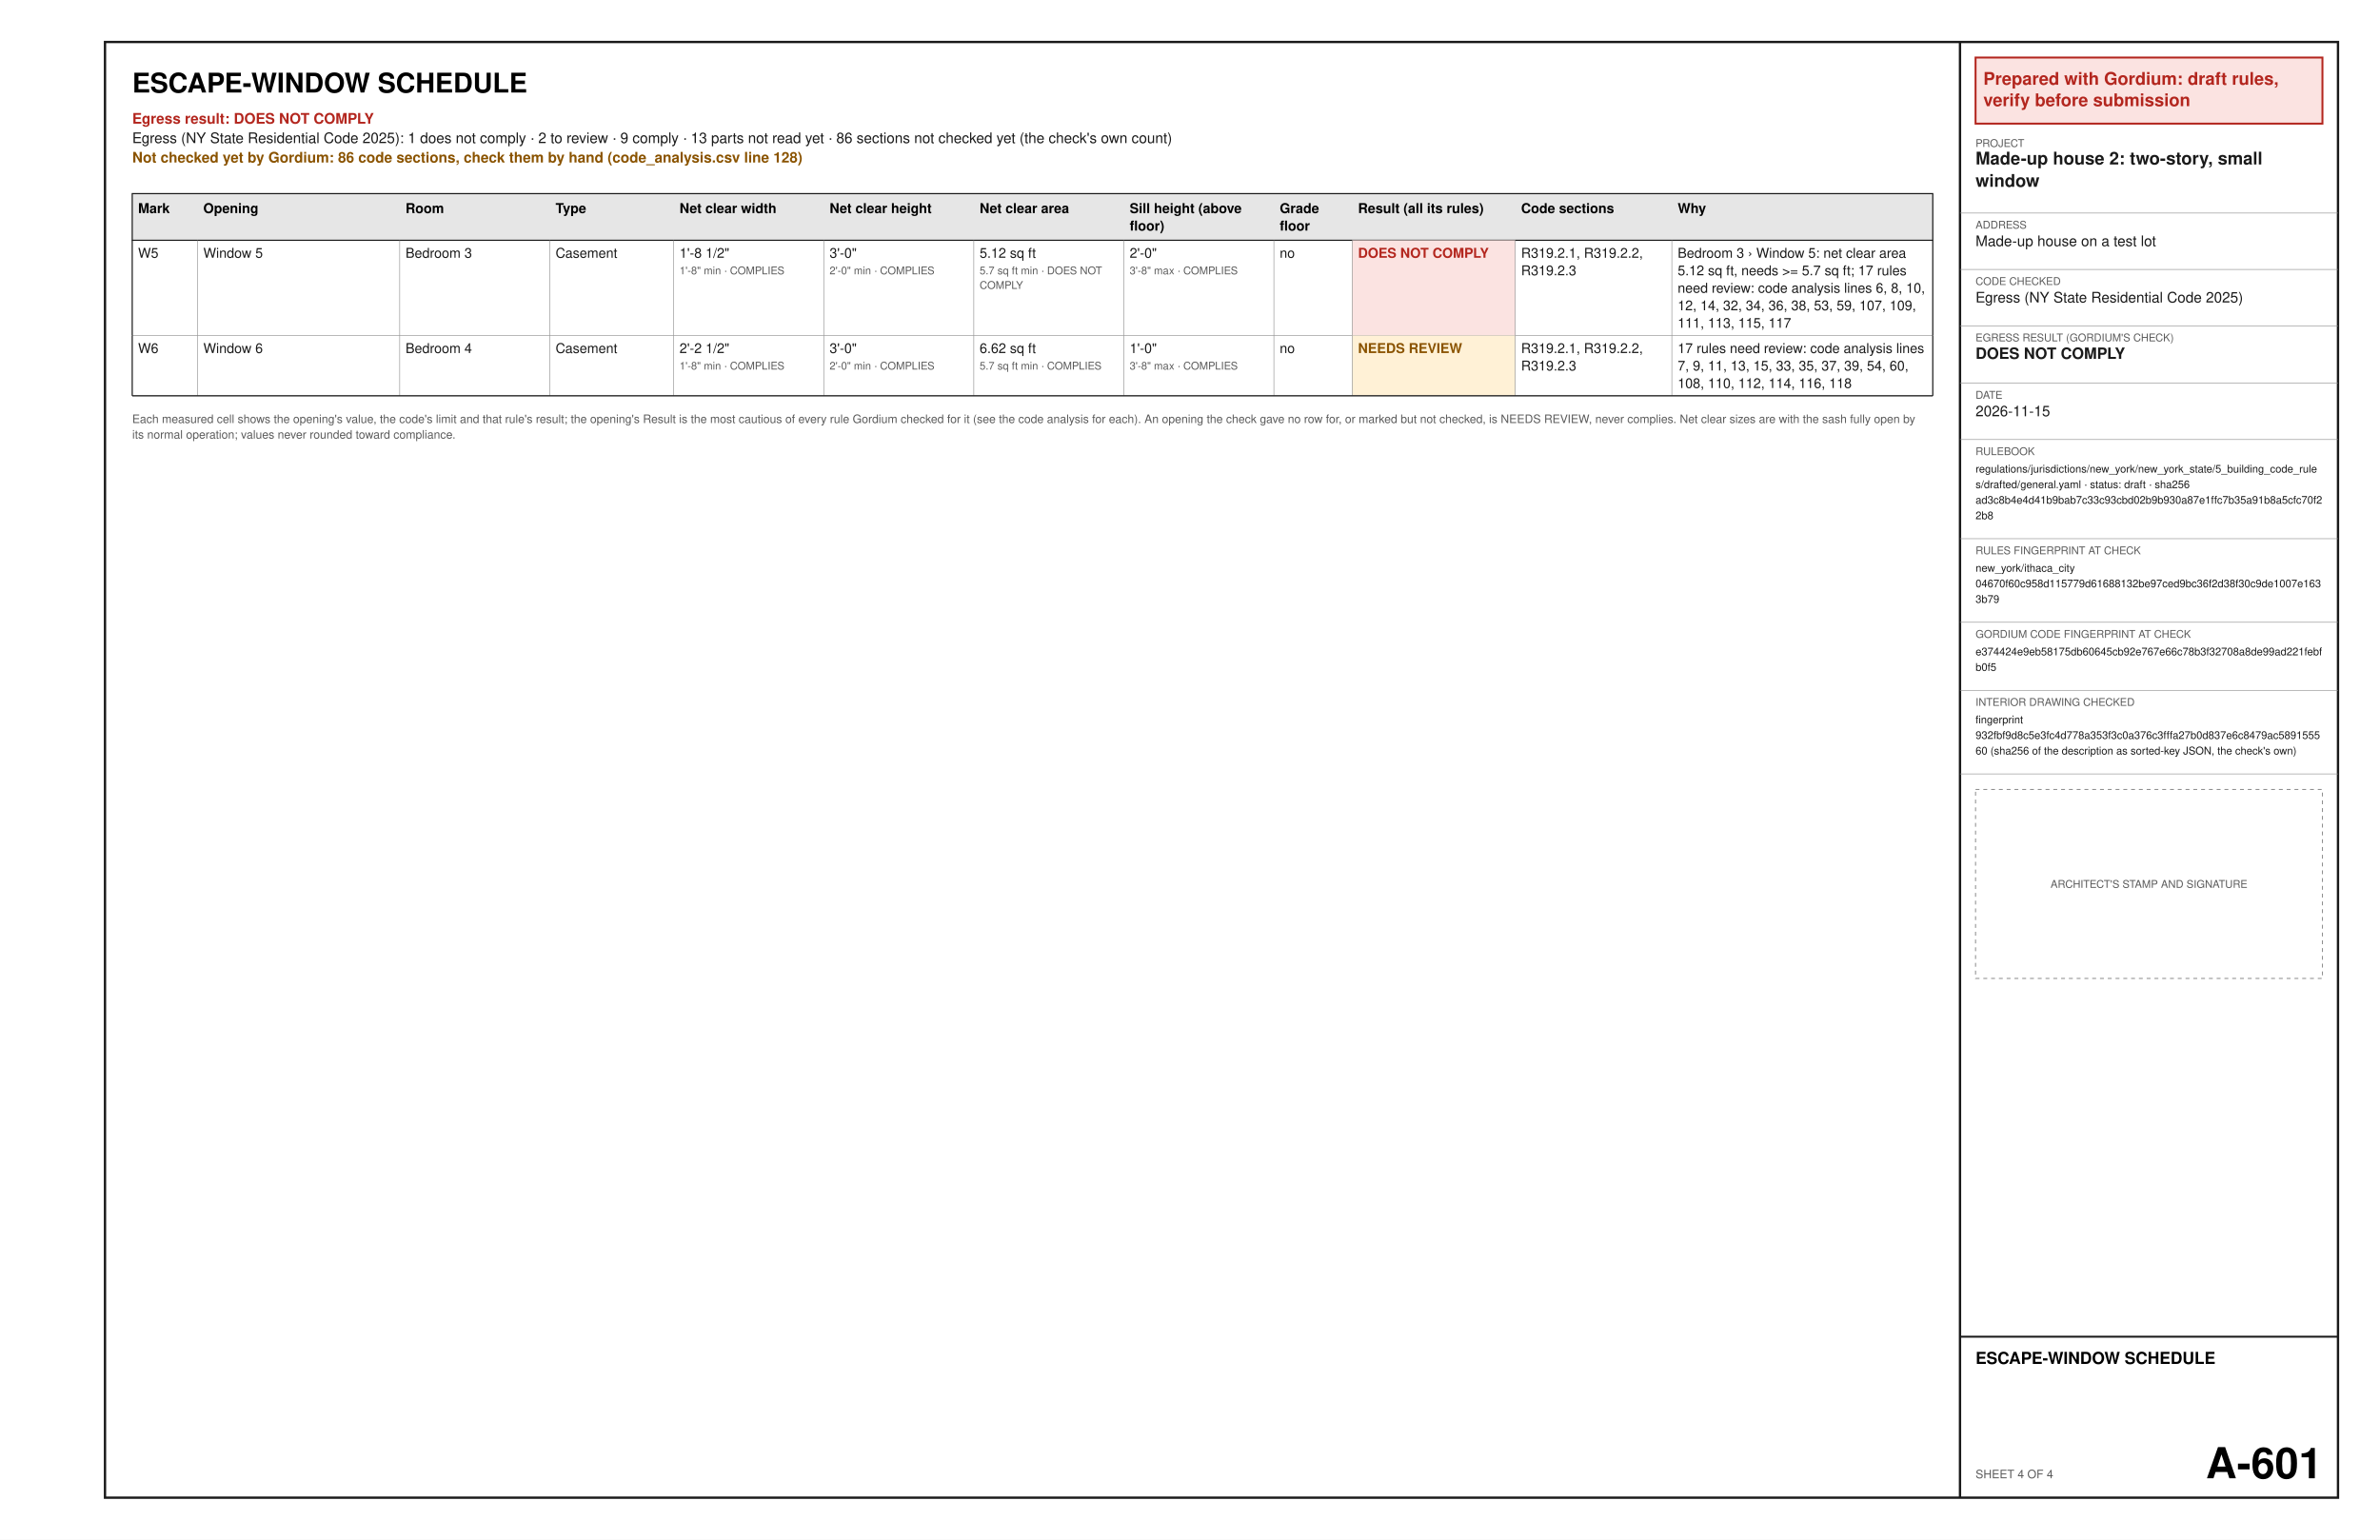
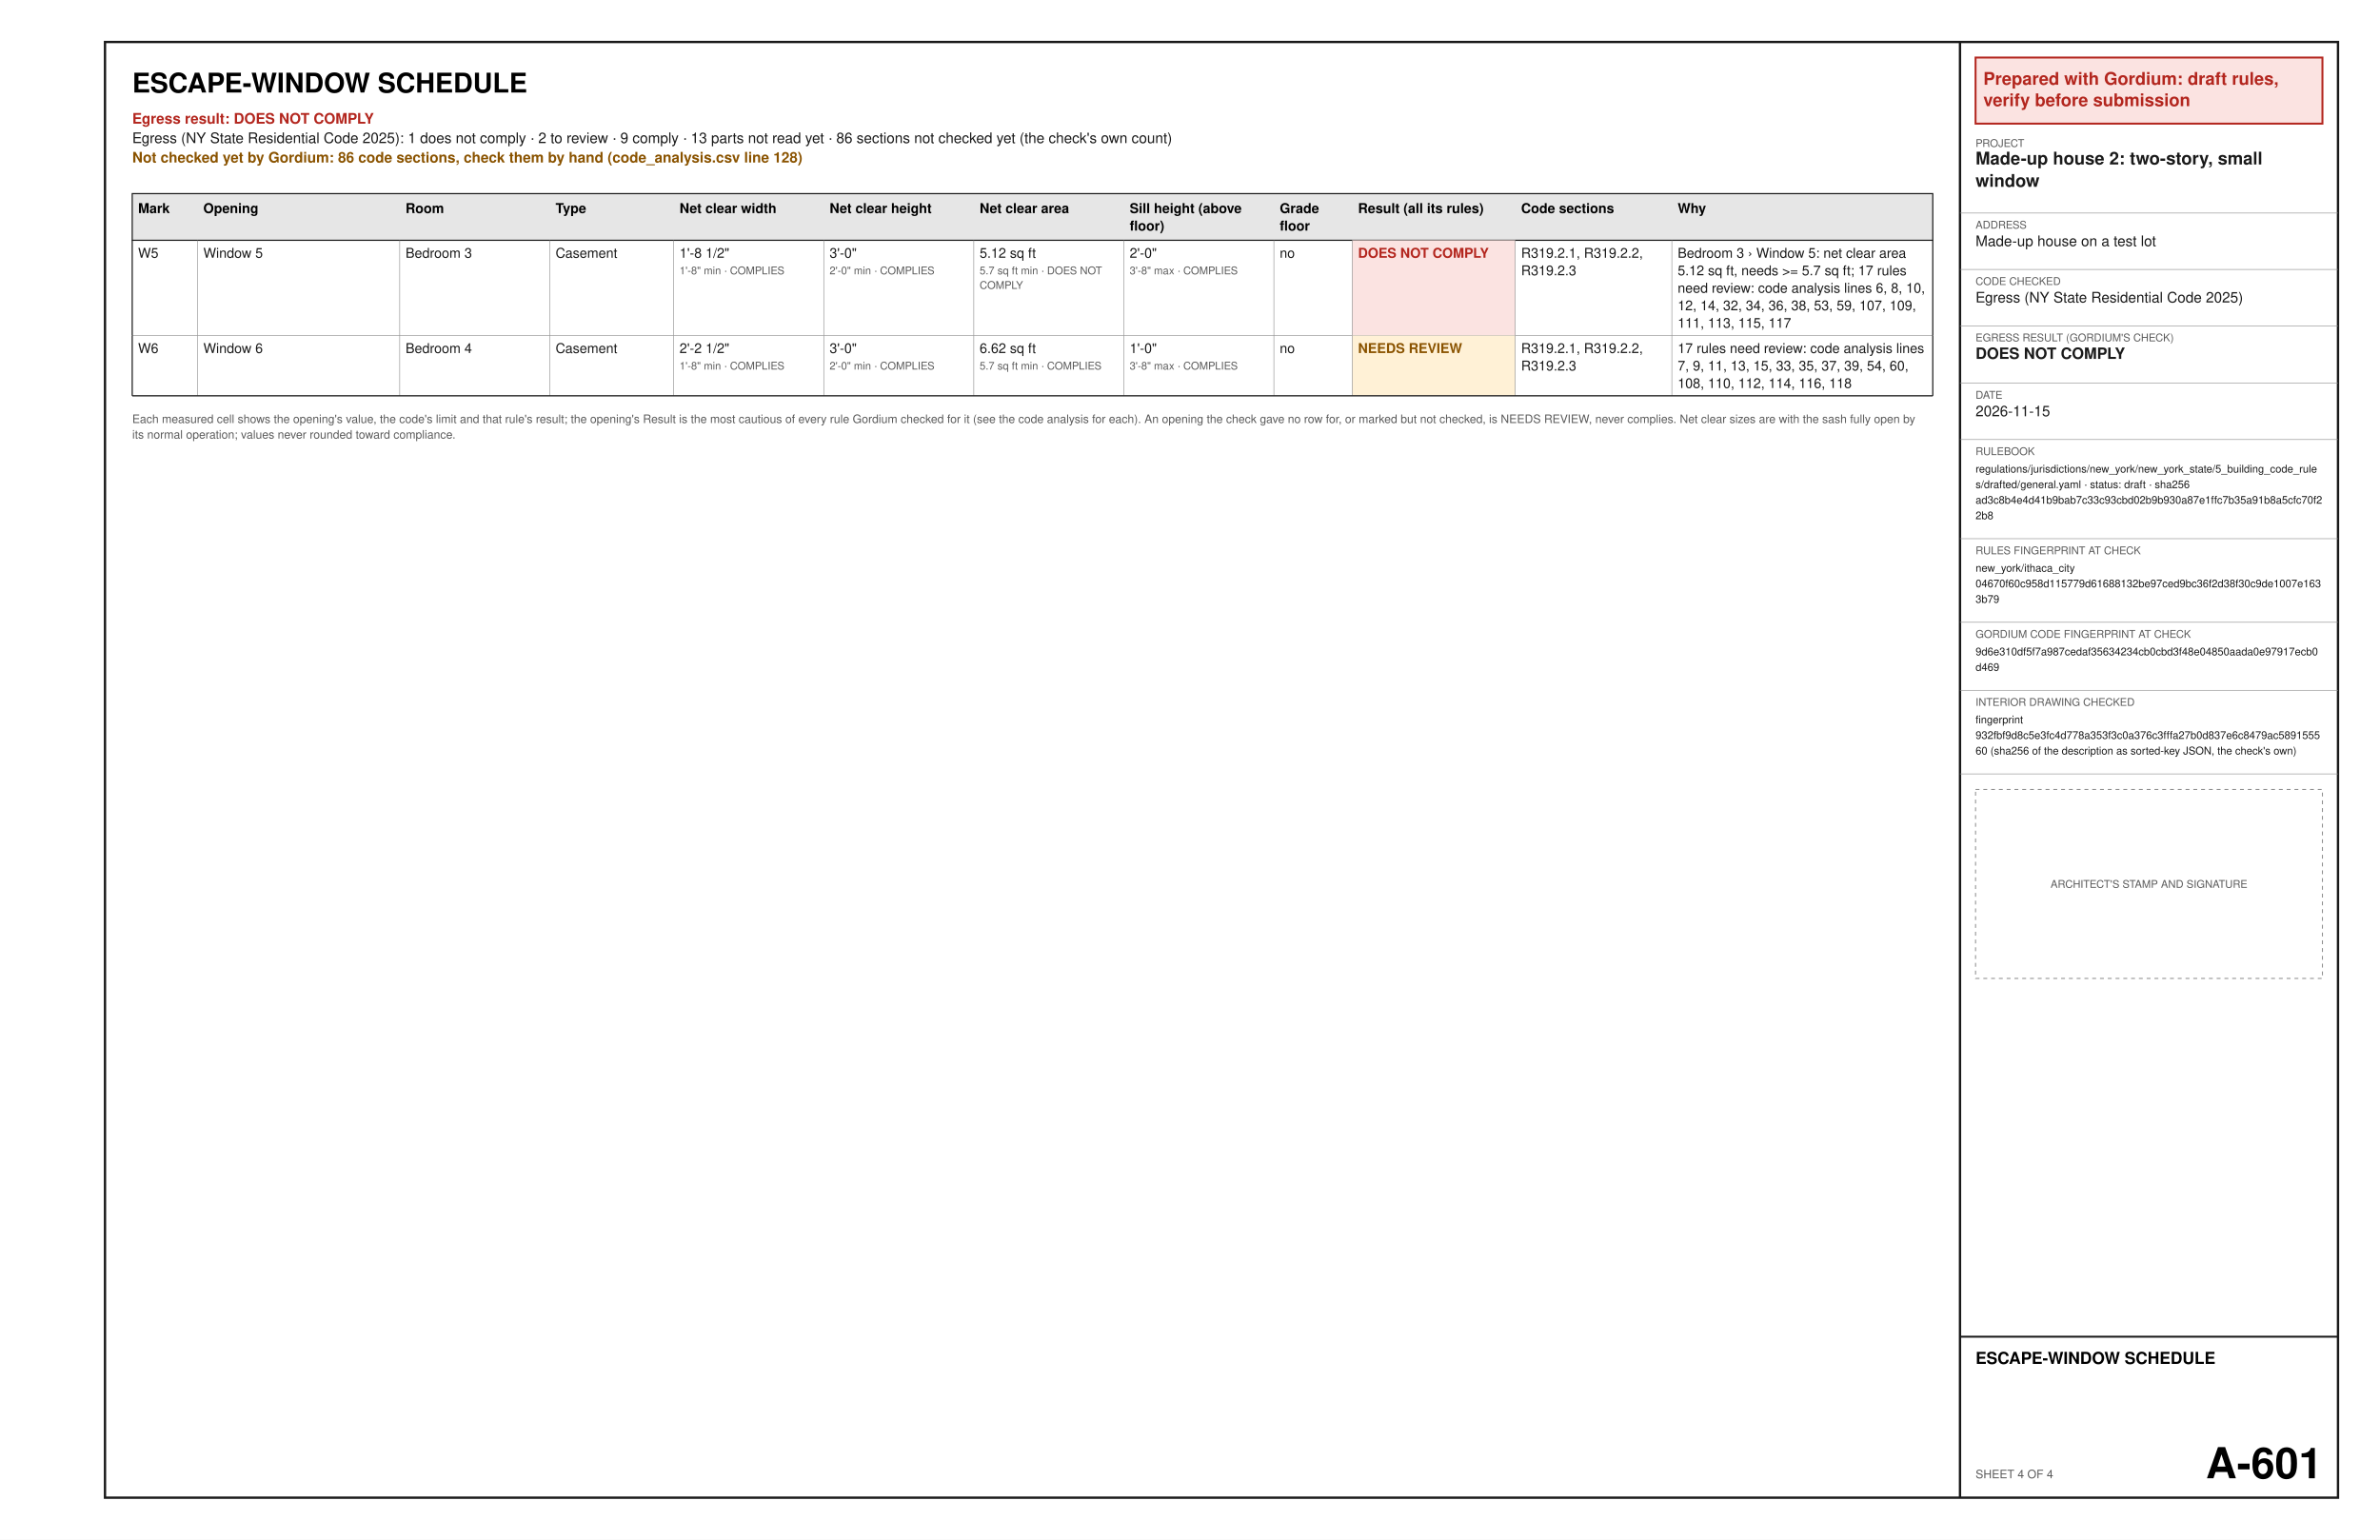
<svg xmlns="http://www.w3.org/2000/svg" width="17in" height="11in" viewBox="0 0 1224 792" font-family="Helvetica, Arial, sans-serif">
  <rect x="0" y="0" width="1224" height="792" fill="#ffffff" />
  <text x="68" y="47.6" font-size="14" font-weight="bold" text-anchor="start" fill="#000000" xml:space="preserve">ESCAPE-WINDOW SCHEDULE</text>
  <text x="68" y="63.6" font-size="7.5" font-weight="bold" text-anchor="start" fill="#b3261e" xml:space="preserve">Egress result: DOES NOT COMPLY</text>
  <text x="68" y="73.6" font-size="7.5" text-anchor="start" fill="#1a1a1a" xml:space="preserve">Egress (NY State Residential Code 2025): 1 does not comply · 2 to review · 9 comply · 13 parts not read yet · 86 sections not checked yet (the check's own count)</text>
  <text x="68" y="83.6" font-size="7.5" font-weight="bold" text-anchor="start" fill="#8a5300" xml:space="preserve">Not checked yet by Gordium: 86 code sections, check them by hand (code_analysis.csv line 128)</text>
  <polygon points="68,99.6 994,99.6 994,123.6 68,123.6" fill="#e6e6e6" stroke="#1a1a1a" stroke-width="0.6" />
  <text x="71" y="109.6" font-size="7" font-weight="bold" text-anchor="start" fill="#000000" xml:space="preserve">Mark</text>
  <text x="104.55" y="109.6" font-size="7" font-weight="bold" text-anchor="start" fill="#000000" xml:space="preserve">Opening</text>
  <text x="208.56" y="109.6" font-size="7" font-weight="bold" text-anchor="start" fill="#000000" xml:space="preserve">Room</text>
  <text x="285.72" y="109.6" font-size="7" font-weight="bold" text-anchor="start" fill="#000000" xml:space="preserve">Type</text>
  <text x="349.47" y="109.6" font-size="7" font-weight="bold" text-anchor="start" fill="#000000" xml:space="preserve">Net clear width</text>
  <text x="426.64" y="109.6" font-size="7" font-weight="bold" text-anchor="start" fill="#000000" xml:space="preserve">Net clear height</text>
  <text x="503.8" y="109.6" font-size="7" font-weight="bold" text-anchor="start" fill="#000000" xml:space="preserve">Net clear area</text>
  <text x="580.97" y="109.6" font-size="7" font-weight="bold" text-anchor="start" fill="#000000" xml:space="preserve">Sill height (above</text>
  <text x="580.97" y="118.6" font-size="7" font-weight="bold" text-anchor="start" fill="#000000" xml:space="preserve">floor)</text>
  <text x="658.14" y="109.6" font-size="7" font-weight="bold" text-anchor="start" fill="#000000" xml:space="preserve">Grade</text>
  <text x="658.14" y="118.6" font-size="7" font-weight="bold" text-anchor="start" fill="#000000" xml:space="preserve">floor</text>
  <text x="698.4" y="109.6" font-size="7" font-weight="bold" text-anchor="start" fill="#000000" xml:space="preserve">Result (all its rules)</text>
  <text x="782.28" y="109.6" font-size="7" font-weight="bold" text-anchor="start" fill="#000000" xml:space="preserve">Code sections</text>
  <text x="862.8" y="109.6" font-size="7" font-weight="bold" text-anchor="start" fill="#000000" xml:space="preserve">Why</text>
  <text x="71" y="132.6" font-size="7" text-anchor="start" fill="#1a1a1a" xml:space="preserve">W5</text>
  <text x="104.55" y="132.6" font-size="7" text-anchor="start" fill="#1a1a1a" xml:space="preserve">Window 5</text>
  <text x="208.56" y="132.6" font-size="7" text-anchor="start" fill="#1a1a1a" xml:space="preserve">Bedroom 3</text>
  <text x="285.72" y="132.6" font-size="7" text-anchor="start" fill="#1a1a1a" xml:space="preserve">Casement</text>
  <text x="349.47" y="132.6" font-size="7" text-anchor="start" fill="#1a1a1a" xml:space="preserve">1'-8 1/2"</text>
  <text x="349.47" y="141.1" font-size="5.5" text-anchor="start" fill="#5a5a5a" xml:space="preserve">1'-8" min · COMPLIES</text>
  <text x="426.64" y="132.6" font-size="7" text-anchor="start" fill="#1a1a1a" xml:space="preserve">3'-0"</text>
  <text x="426.64" y="141.1" font-size="5.5" text-anchor="start" fill="#5a5a5a" xml:space="preserve">2'-0" min · COMPLIES</text>
  <text x="503.8" y="132.6" font-size="7" text-anchor="start" fill="#1a1a1a" xml:space="preserve">5.12 sq ft</text>
  <text x="503.8" y="141.1" font-size="5.5" text-anchor="start" fill="#5a5a5a" xml:space="preserve">5.7 sq ft min · DOES NOT</text>
  <text x="503.8" y="148.6" font-size="5.5" text-anchor="start" fill="#5a5a5a" xml:space="preserve">COMPLY</text>
  <text x="580.97" y="132.6" font-size="7" text-anchor="start" fill="#1a1a1a" xml:space="preserve">2'-0"</text>
  <text x="580.97" y="141.1" font-size="5.5" text-anchor="start" fill="#5a5a5a" xml:space="preserve">3'-8" max · COMPLIES</text>
  <text x="658.14" y="132.6" font-size="7" text-anchor="start" fill="#1a1a1a" xml:space="preserve">no</text>
  <polygon points="695.4,123.6 779.28,123.6 779.28,172.6 695.4,172.6" fill="#fbe3e1" />
  <text x="698.4" y="132.6" font-size="7" font-weight="bold" text-anchor="start" fill="#b3261e" xml:space="preserve">DOES NOT COMPLY</text>
  <text x="782.28" y="132.6" font-size="7" text-anchor="start" fill="#1a1a1a" xml:space="preserve">R319.2.1, R319.2.2,</text>
  <text x="782.28" y="141.6" font-size="7" text-anchor="start" fill="#1a1a1a" xml:space="preserve">R319.2.3</text>
  <text x="862.8" y="132.6" font-size="7" text-anchor="start" fill="#1a1a1a" xml:space="preserve">Bedroom 3 › Window 5: net clear area</text>
  <text x="862.8" y="141.6" font-size="7" text-anchor="start" fill="#1a1a1a" xml:space="preserve">5.12 sq ft, needs &gt;= 5.7 sq ft; 17 rules</text>
  <text x="862.8" y="150.6" font-size="7" text-anchor="start" fill="#1a1a1a" xml:space="preserve">need review: code analysis lines 6, 8, 10,</text>
  <text x="862.8" y="159.6" font-size="7" text-anchor="start" fill="#1a1a1a" xml:space="preserve">12, 14, 32, 34, 36, 38, 53, 59, 107, 109,</text>
  <text x="862.8" y="168.6" font-size="7" text-anchor="start" fill="#1a1a1a" xml:space="preserve">111, 113, 115, 117</text>
  <line x1="68" y1="172.6" x2="994" y2="172.6" stroke="#8c8c8c" stroke-width="0.3" />
  <line x1="101.55" y1="123.6" x2="101.55" y2="172.6" stroke="#8c8c8c" stroke-width="0.3" />
  <line x1="205.56" y1="123.6" x2="205.56" y2="172.6" stroke="#8c8c8c" stroke-width="0.3" />
  <line x1="282.72" y1="123.6" x2="282.72" y2="172.6" stroke="#8c8c8c" stroke-width="0.3" />
  <line x1="346.47" y1="123.6" x2="346.47" y2="172.6" stroke="#8c8c8c" stroke-width="0.3" />
  <line x1="423.64" y1="123.6" x2="423.64" y2="172.6" stroke="#8c8c8c" stroke-width="0.3" />
  <line x1="500.8" y1="123.6" x2="500.8" y2="172.6" stroke="#8c8c8c" stroke-width="0.3" />
  <line x1="577.97" y1="123.6" x2="577.97" y2="172.6" stroke="#8c8c8c" stroke-width="0.3" />
  <line x1="655.14" y1="123.6" x2="655.14" y2="172.6" stroke="#8c8c8c" stroke-width="0.3" />
  <line x1="695.4" y1="123.6" x2="695.4" y2="172.6" stroke="#8c8c8c" stroke-width="0.3" />
  <line x1="779.28" y1="123.6" x2="779.28" y2="172.6" stroke="#8c8c8c" stroke-width="0.3" />
  <line x1="859.8" y1="123.6" x2="859.8" y2="172.6" stroke="#8c8c8c" stroke-width="0.3" />
  <line x1="68" y1="123.6" x2="68" y2="172.6" stroke="#1a1a1a" stroke-width="0.6" />
  <line x1="994" y1="123.6" x2="994" y2="172.6" stroke="#1a1a1a" stroke-width="0.6" />
  <text x="71" y="181.6" font-size="7" text-anchor="start" fill="#1a1a1a" xml:space="preserve">W6</text>
  <text x="104.55" y="181.6" font-size="7" text-anchor="start" fill="#1a1a1a" xml:space="preserve">Window 6</text>
  <text x="208.56" y="181.6" font-size="7" text-anchor="start" fill="#1a1a1a" xml:space="preserve">Bedroom 4</text>
  <text x="285.72" y="181.6" font-size="7" text-anchor="start" fill="#1a1a1a" xml:space="preserve">Casement</text>
  <text x="349.47" y="181.6" font-size="7" text-anchor="start" fill="#1a1a1a" xml:space="preserve">2'-2 1/2"</text>
  <text x="349.47" y="190.1" font-size="5.5" text-anchor="start" fill="#5a5a5a" xml:space="preserve">1'-8" min · COMPLIES</text>
  <text x="426.64" y="181.6" font-size="7" text-anchor="start" fill="#1a1a1a" xml:space="preserve">3'-0"</text>
  <text x="426.64" y="190.1" font-size="5.5" text-anchor="start" fill="#5a5a5a" xml:space="preserve">2'-0" min · COMPLIES</text>
  <text x="503.8" y="181.6" font-size="7" text-anchor="start" fill="#1a1a1a" xml:space="preserve">6.62 sq ft</text>
  <text x="503.8" y="190.1" font-size="5.5" text-anchor="start" fill="#5a5a5a" xml:space="preserve">5.7 sq ft min · COMPLIES</text>
  <text x="580.97" y="181.6" font-size="7" text-anchor="start" fill="#1a1a1a" xml:space="preserve">1'-0"</text>
  <text x="580.97" y="190.1" font-size="5.5" text-anchor="start" fill="#5a5a5a" xml:space="preserve">3'-8" max · COMPLIES</text>
  <text x="658.14" y="181.6" font-size="7" text-anchor="start" fill="#1a1a1a" xml:space="preserve">no</text>
  <polygon points="695.4,172.6 779.28,172.6 779.28,203.6 695.4,203.6" fill="#fff1d6" />
  <text x="698.4" y="181.6" font-size="7" font-weight="bold" text-anchor="start" fill="#8a5300" xml:space="preserve">NEEDS REVIEW</text>
  <text x="782.28" y="181.6" font-size="7" text-anchor="start" fill="#1a1a1a" xml:space="preserve">R319.2.1, R319.2.2,</text>
  <text x="782.28" y="190.6" font-size="7" text-anchor="start" fill="#1a1a1a" xml:space="preserve">R319.2.3</text>
  <text x="862.8" y="181.6" font-size="7" text-anchor="start" fill="#1a1a1a" xml:space="preserve">17 rules need review: code analysis lines</text>
  <text x="862.8" y="190.6" font-size="7" text-anchor="start" fill="#1a1a1a" xml:space="preserve">7, 9, 11, 13, 15, 33, 35, 37, 39, 54, 60,</text>
  <text x="862.8" y="199.6" font-size="7" text-anchor="start" fill="#1a1a1a" xml:space="preserve">108, 110, 112, 114, 116, 118</text>
  <line x1="68" y1="203.6" x2="994" y2="203.6" stroke="#8c8c8c" stroke-width="0.3" />
  <line x1="101.55" y1="172.6" x2="101.55" y2="203.6" stroke="#8c8c8c" stroke-width="0.3" />
  <line x1="205.56" y1="172.6" x2="205.56" y2="203.6" stroke="#8c8c8c" stroke-width="0.3" />
  <line x1="282.72" y1="172.6" x2="282.72" y2="203.6" stroke="#8c8c8c" stroke-width="0.3" />
  <line x1="346.47" y1="172.6" x2="346.47" y2="203.6" stroke="#8c8c8c" stroke-width="0.3" />
  <line x1="423.64" y1="172.6" x2="423.64" y2="203.6" stroke="#8c8c8c" stroke-width="0.3" />
  <line x1="500.8" y1="172.6" x2="500.8" y2="203.6" stroke="#8c8c8c" stroke-width="0.3" />
  <line x1="577.97" y1="172.6" x2="577.97" y2="203.6" stroke="#8c8c8c" stroke-width="0.3" />
  <line x1="655.14" y1="172.6" x2="655.14" y2="203.6" stroke="#8c8c8c" stroke-width="0.3" />
  <line x1="695.4" y1="172.6" x2="695.4" y2="203.6" stroke="#8c8c8c" stroke-width="0.3" />
  <line x1="779.28" y1="172.6" x2="779.28" y2="203.6" stroke="#8c8c8c" stroke-width="0.3" />
  <line x1="859.8" y1="172.6" x2="859.8" y2="203.6" stroke="#8c8c8c" stroke-width="0.3" />
  <line x1="68" y1="172.6" x2="68" y2="203.6" stroke="#1a1a1a" stroke-width="0.6" />
  <line x1="994" y1="172.6" x2="994" y2="203.6" stroke="#1a1a1a" stroke-width="0.6" />
  <line x1="68" y1="203.6" x2="994" y2="203.6" stroke="#1a1a1a" stroke-width="0.6" />
  <text x="68" y="217.6" font-size="6" text-anchor="start" fill="#5a5a5a" xml:space="preserve">Each measured cell shows the opening's value, the code's limit and that rule's result; the opening's Result is the most cautious of every rule Gordium checked for it (see the code analysis for each). An opening the check gave no row for, or marked but not checked, is NEEDS REVIEW, never complies. Net clear sizes are with the sash fully open by</text>
  <text x="68" y="225.6" font-size="6" text-anchor="start" fill="#5a5a5a" xml:space="preserve">its normal operation; values never rounded toward compliance.</text>
  <polygon points="54,21.6 1202.4,21.6 1202.4,770.4 54,770.4" fill="none" stroke="#1a1a1a" stroke-width="1.2" />
  <line x1="1008" y1="21.6" x2="1008" y2="770.4" stroke="#1a1a1a" stroke-width="1.2" />
  <polygon points="1016,29.6 1194.4,29.6 1194.4,63.6 1016,63.6" fill="#fbe3e1" stroke="#b3261e" stroke-width="1" />
  <text x="1020" y="43.6" font-size="9" font-weight="bold" text-anchor="start" fill="#b3261e" xml:space="preserve">Prepared with Gordium: draft rules,</text>
  <text x="1020" y="54.6" font-size="9" font-weight="bold" text-anchor="start" fill="#b3261e" xml:space="preserve">verify before submission</text>
  <text x="1016" y="75.6" font-size="5.5" text-anchor="start" fill="#5a5a5a" xml:space="preserve">PROJECT</text>
  <text x="1016" y="84.6" font-size="9" font-weight="bold" text-anchor="start" fill="#1a1a1a" xml:space="preserve">Made-up house 2: two-story, small</text>
  <text x="1016" y="96.1" font-size="9" font-weight="bold" text-anchor="start" fill="#1a1a1a" xml:space="preserve">window</text>
  <line x1="1008" y1="109.6" x2="1202.4" y2="109.6" stroke="#8c8c8c" stroke-width="0.3" />
  <text x="1016" y="117.6" font-size="5.5" text-anchor="start" fill="#5a5a5a" xml:space="preserve">ADDRESS</text>
  <text x="1016" y="126.6" font-size="7.5" text-anchor="start" fill="#1a1a1a" xml:space="preserve">Made-up house on a test lot</text>
  <line x1="1008" y1="138.6" x2="1202.4" y2="138.6" stroke="#8c8c8c" stroke-width="0.3" />
  <text x="1016" y="146.6" font-size="5.5" text-anchor="start" fill="#5a5a5a" xml:space="preserve">CODE CHECKED</text>
  <text x="1016" y="155.6" font-size="7.5" text-anchor="start" fill="#1a1a1a" xml:space="preserve">Egress (NY State Residential Code 2025)</text>
  <line x1="1008" y1="167.6" x2="1202.4" y2="167.6" stroke="#8c8c8c" stroke-width="0.3" />
  <text x="1016" y="175.6" font-size="5.5" text-anchor="start" fill="#5a5a5a" xml:space="preserve">EGRESS RESULT (GORDIUM'S CHECK)</text>
  <text x="1016" y="184.6" font-size="8" font-weight="bold" text-anchor="start" fill="#1a1a1a" xml:space="preserve">DOES NOT COMPLY</text>
  <line x1="1008" y1="197.1" x2="1202.4" y2="197.1" stroke="#8c8c8c" stroke-width="0.3" />
  <text x="1016" y="205.1" font-size="5.5" text-anchor="start" fill="#5a5a5a" xml:space="preserve">DATE</text>
  <text x="1016" y="214.1" font-size="7.5" text-anchor="start" fill="#1a1a1a" xml:space="preserve">2026-11-15</text>
  <line x1="1008" y1="226.1" x2="1202.4" y2="226.1" stroke="#8c8c8c" stroke-width="0.3" />
  <text x="1016" y="234.1" font-size="5.5" text-anchor="start" fill="#5a5a5a" xml:space="preserve">RULEBOOK</text>
  <text x="1016" y="243.1" font-size="5.5" text-anchor="start" fill="#1a1a1a" xml:space="preserve">regulations/jurisdictions/new_york/new_york_state/5_building_code_rule</text>
  <text x="1016" y="251.1" font-size="5.5" text-anchor="start" fill="#1a1a1a" xml:space="preserve">s/drafted/general.yaml · status: draft · sha256</text>
  <text x="1016" y="259.1" font-size="5.5" text-anchor="start" fill="#1a1a1a" xml:space="preserve">ad3c8b4e4d41b9bab7c33c93cbd02b9b930a87e1ffc7b35a91b8a5cfc70f2</text>
  <text x="1016" y="267.1" font-size="5.5" text-anchor="start" fill="#1a1a1a" xml:space="preserve">2b8</text>
  <line x1="1008" y1="277.1" x2="1202.4" y2="277.1" stroke="#8c8c8c" stroke-width="0.3" />
  <text x="1016" y="285.1" font-size="5.5" text-anchor="start" fill="#5a5a5a" xml:space="preserve">RULES FINGERPRINT AT CHECK</text>
  <text x="1016" y="294.1" font-size="5.5" text-anchor="start" fill="#1a1a1a" xml:space="preserve">new_york/ithaca_city</text>
  <text x="1016" y="302.1" font-size="5.5" text-anchor="start" fill="#1a1a1a" xml:space="preserve">04670f60c958d115779d61688132be97ced9bc36f2d38f30c9de1007e163</text>
  <text x="1016" y="310.1" font-size="5.5" text-anchor="start" fill="#1a1a1a" xml:space="preserve">3b79</text>
  <line x1="1008" y1="320.1" x2="1202.4" y2="320.1" stroke="#8c8c8c" stroke-width="0.3" />
  <text x="1016" y="328.1" font-size="5.5" text-anchor="start" fill="#5a5a5a" xml:space="preserve">GORDIUM CODE FINGERPRINT AT CHECK</text>
-   <text x="1016" y="337.1" font-size="5.5" text-anchor="start" fill="#1a1a1a" xml:space="preserve">e374424e9eb58175db60645cb92e767e66c78b3f32708a8de99ad221febf</text>
-   <text x="1016" y="345.1" font-size="5.5" text-anchor="start" fill="#1a1a1a" xml:space="preserve">b0f5</text>
+   <text x="1016" y="337.1" font-size="5.5" text-anchor="start" fill="#1a1a1a" xml:space="preserve">9d6e310df5f7a987cedaf35634234cb0cbd3f48e04850aada0e97917ecb0</text>
+   <text x="1016" y="345.1" font-size="5.5" text-anchor="start" fill="#1a1a1a" xml:space="preserve">d469</text>
  <line x1="1008" y1="355.1" x2="1202.4" y2="355.1" stroke="#8c8c8c" stroke-width="0.3" />
  <text x="1016" y="363.1" font-size="5.5" text-anchor="start" fill="#5a5a5a" xml:space="preserve">INTERIOR DRAWING CHECKED</text>
  <text x="1016" y="372.1" font-size="5.5" text-anchor="start" fill="#1a1a1a" xml:space="preserve">fingerprint</text>
  <text x="1016" y="380.1" font-size="5.5" text-anchor="start" fill="#1a1a1a" xml:space="preserve">932fbf9d8c5e3fc4d778a353f3c0a376c3fffa27b0d837e6c8479ac5891555</text>
  <text x="1016" y="388.1" font-size="5.5" text-anchor="start" fill="#1a1a1a" xml:space="preserve">60 (sha256 of the description as sorted-key JSON, the check's own)</text>
  <line x1="1008" y1="398.1" x2="1202.4" y2="398.1" stroke="#8c8c8c" stroke-width="0.3" />
  <polygon points="1016,406.1 1194.4,406.1 1194.4,503.3 1016,503.3" fill="none" stroke="#8c8c8c" stroke-width="0.5" stroke-dasharray="2 2" />
  <text x="1105.2" y="456.7" font-size="5.5" text-anchor="middle" fill="#5a5a5a" xml:space="preserve">ARCHITECT'S STAMP AND SIGNATURE</text>
  <line x1="1008" y1="687.6" x2="1202.4" y2="687.6" stroke="#1a1a1a" stroke-width="1" />
  <text x="1016" y="701.6" font-size="8.5" font-weight="bold" text-anchor="start" fill="#000000" xml:space="preserve">ESCAPE-WINDOW SCHEDULE</text>
  <text x="1016" y="760.4" font-size="6" text-anchor="start" fill="#5a5a5a" xml:space="preserve">SHEET 4 OF 4</text>
  <text x="1194.4" y="760.4" font-size="22" font-weight="bold" text-anchor="end" fill="#000000" xml:space="preserve">A-601</text>
</svg>
